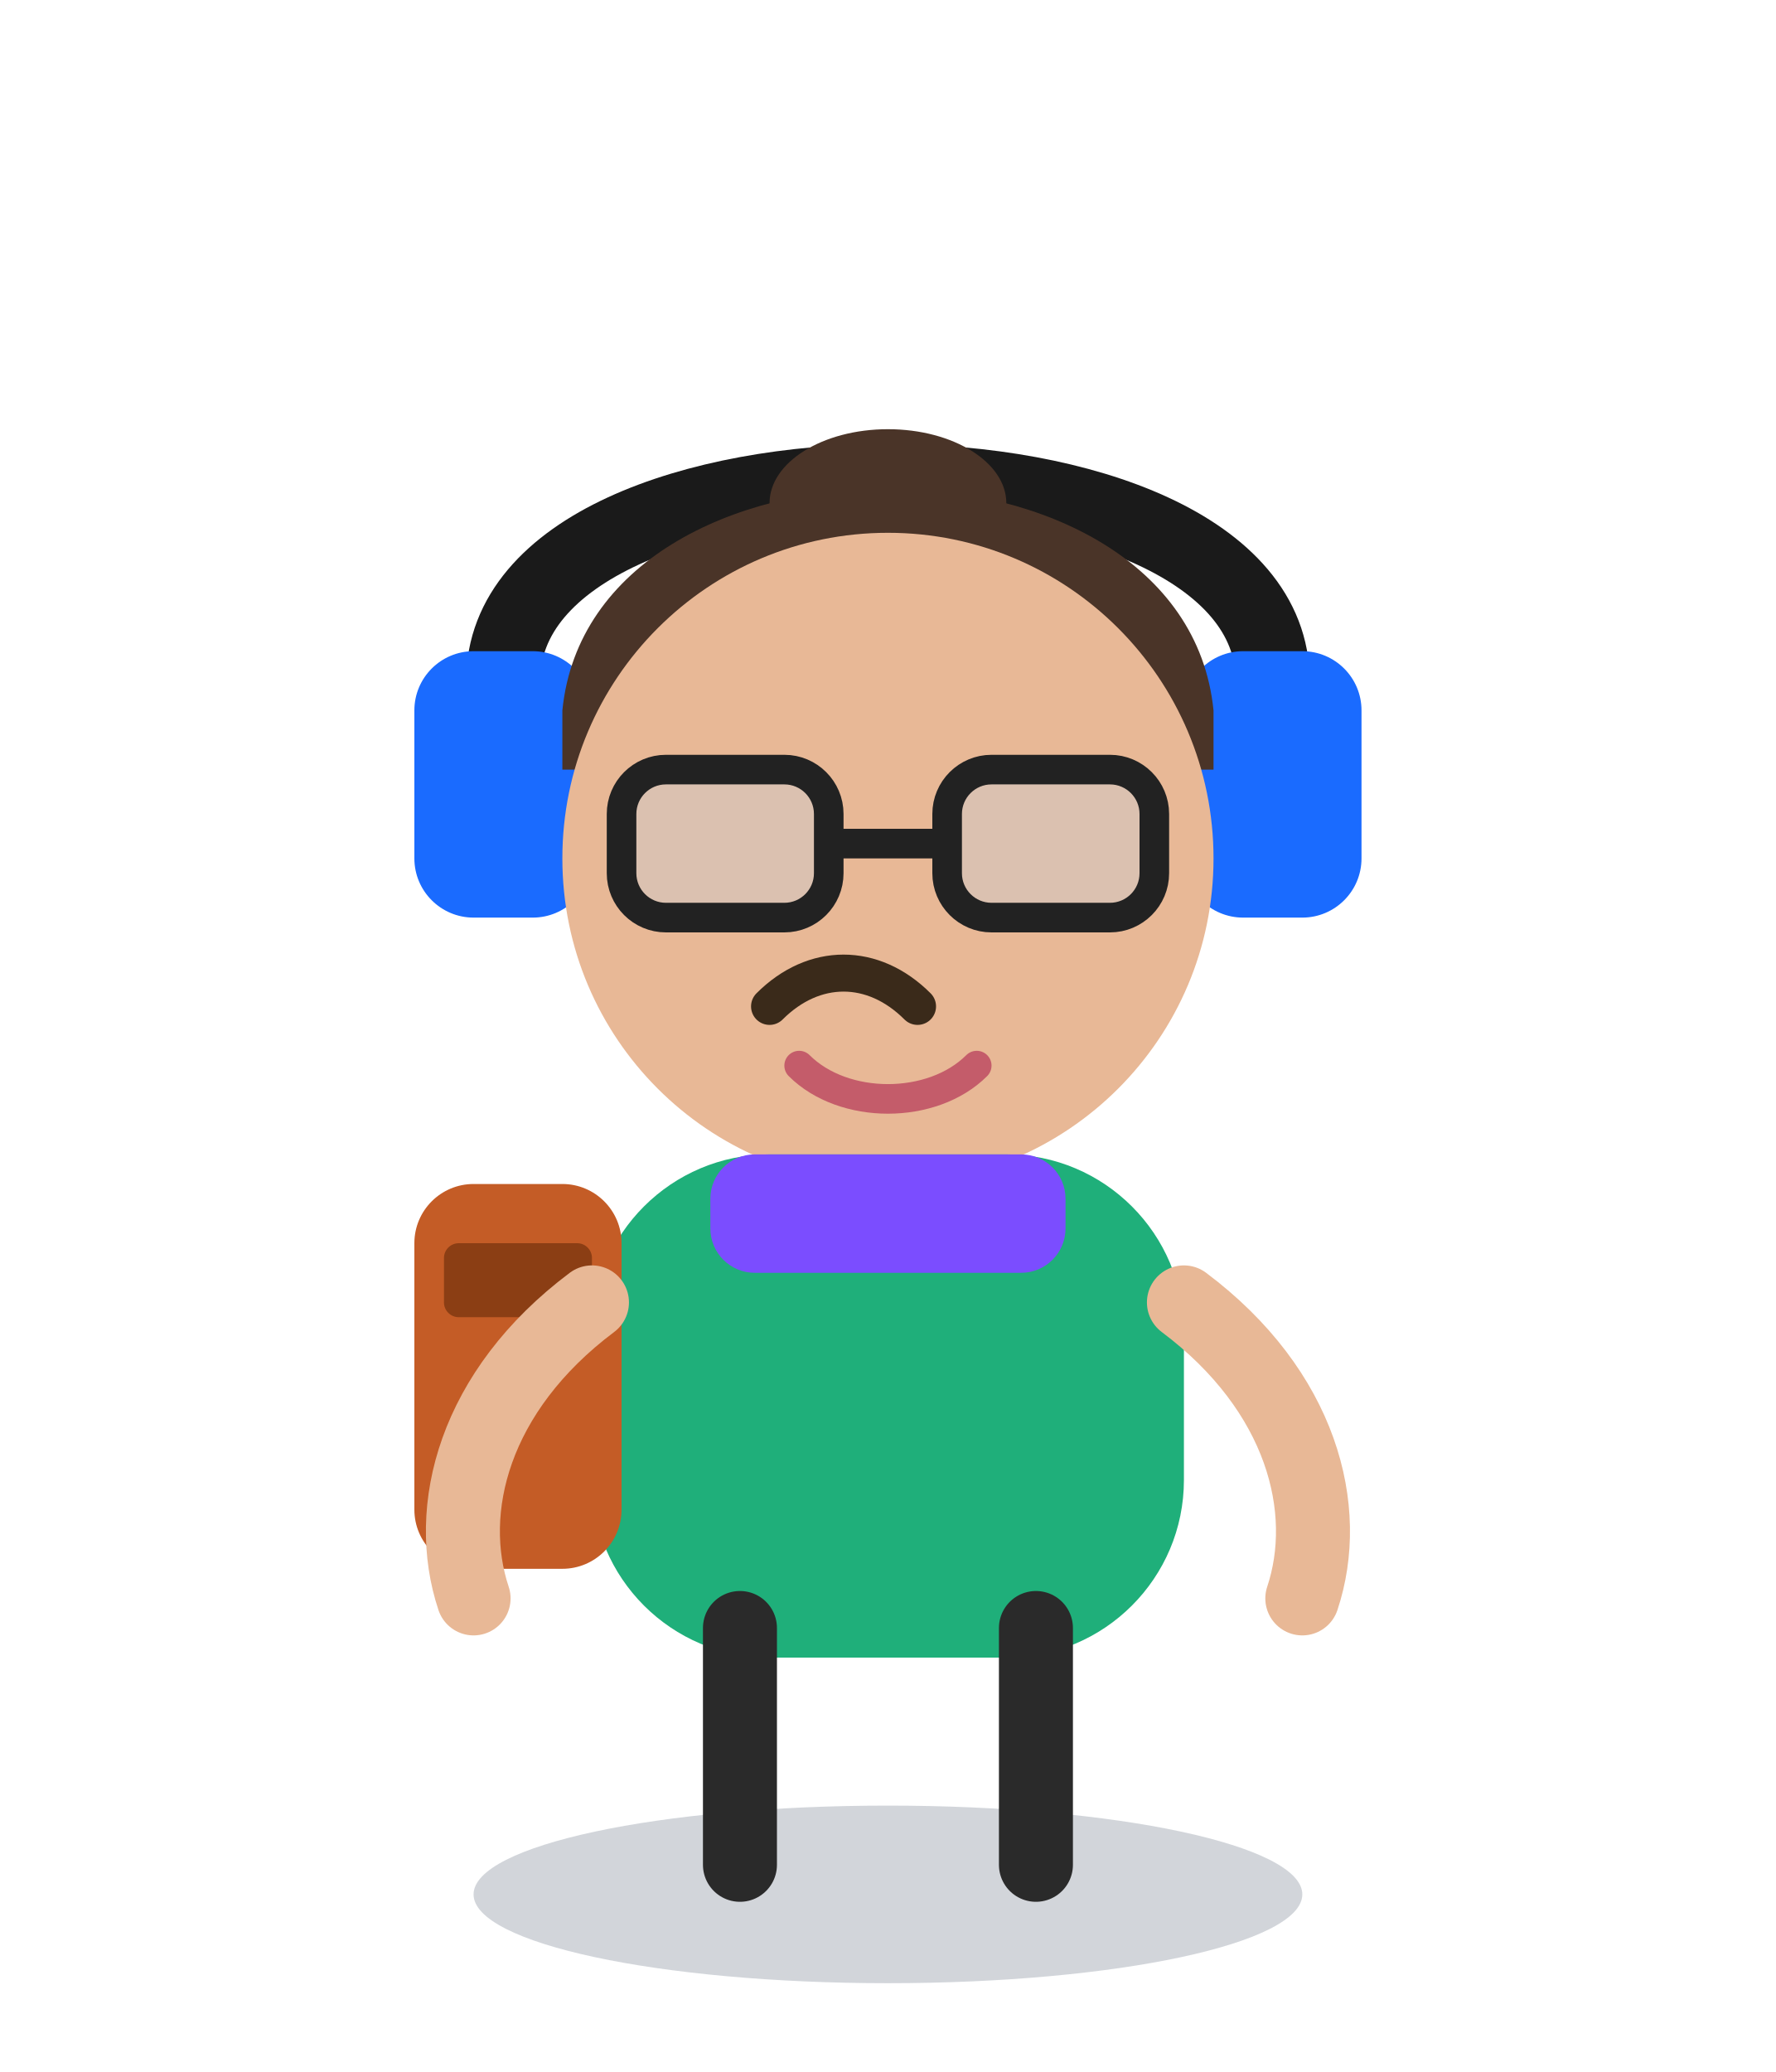
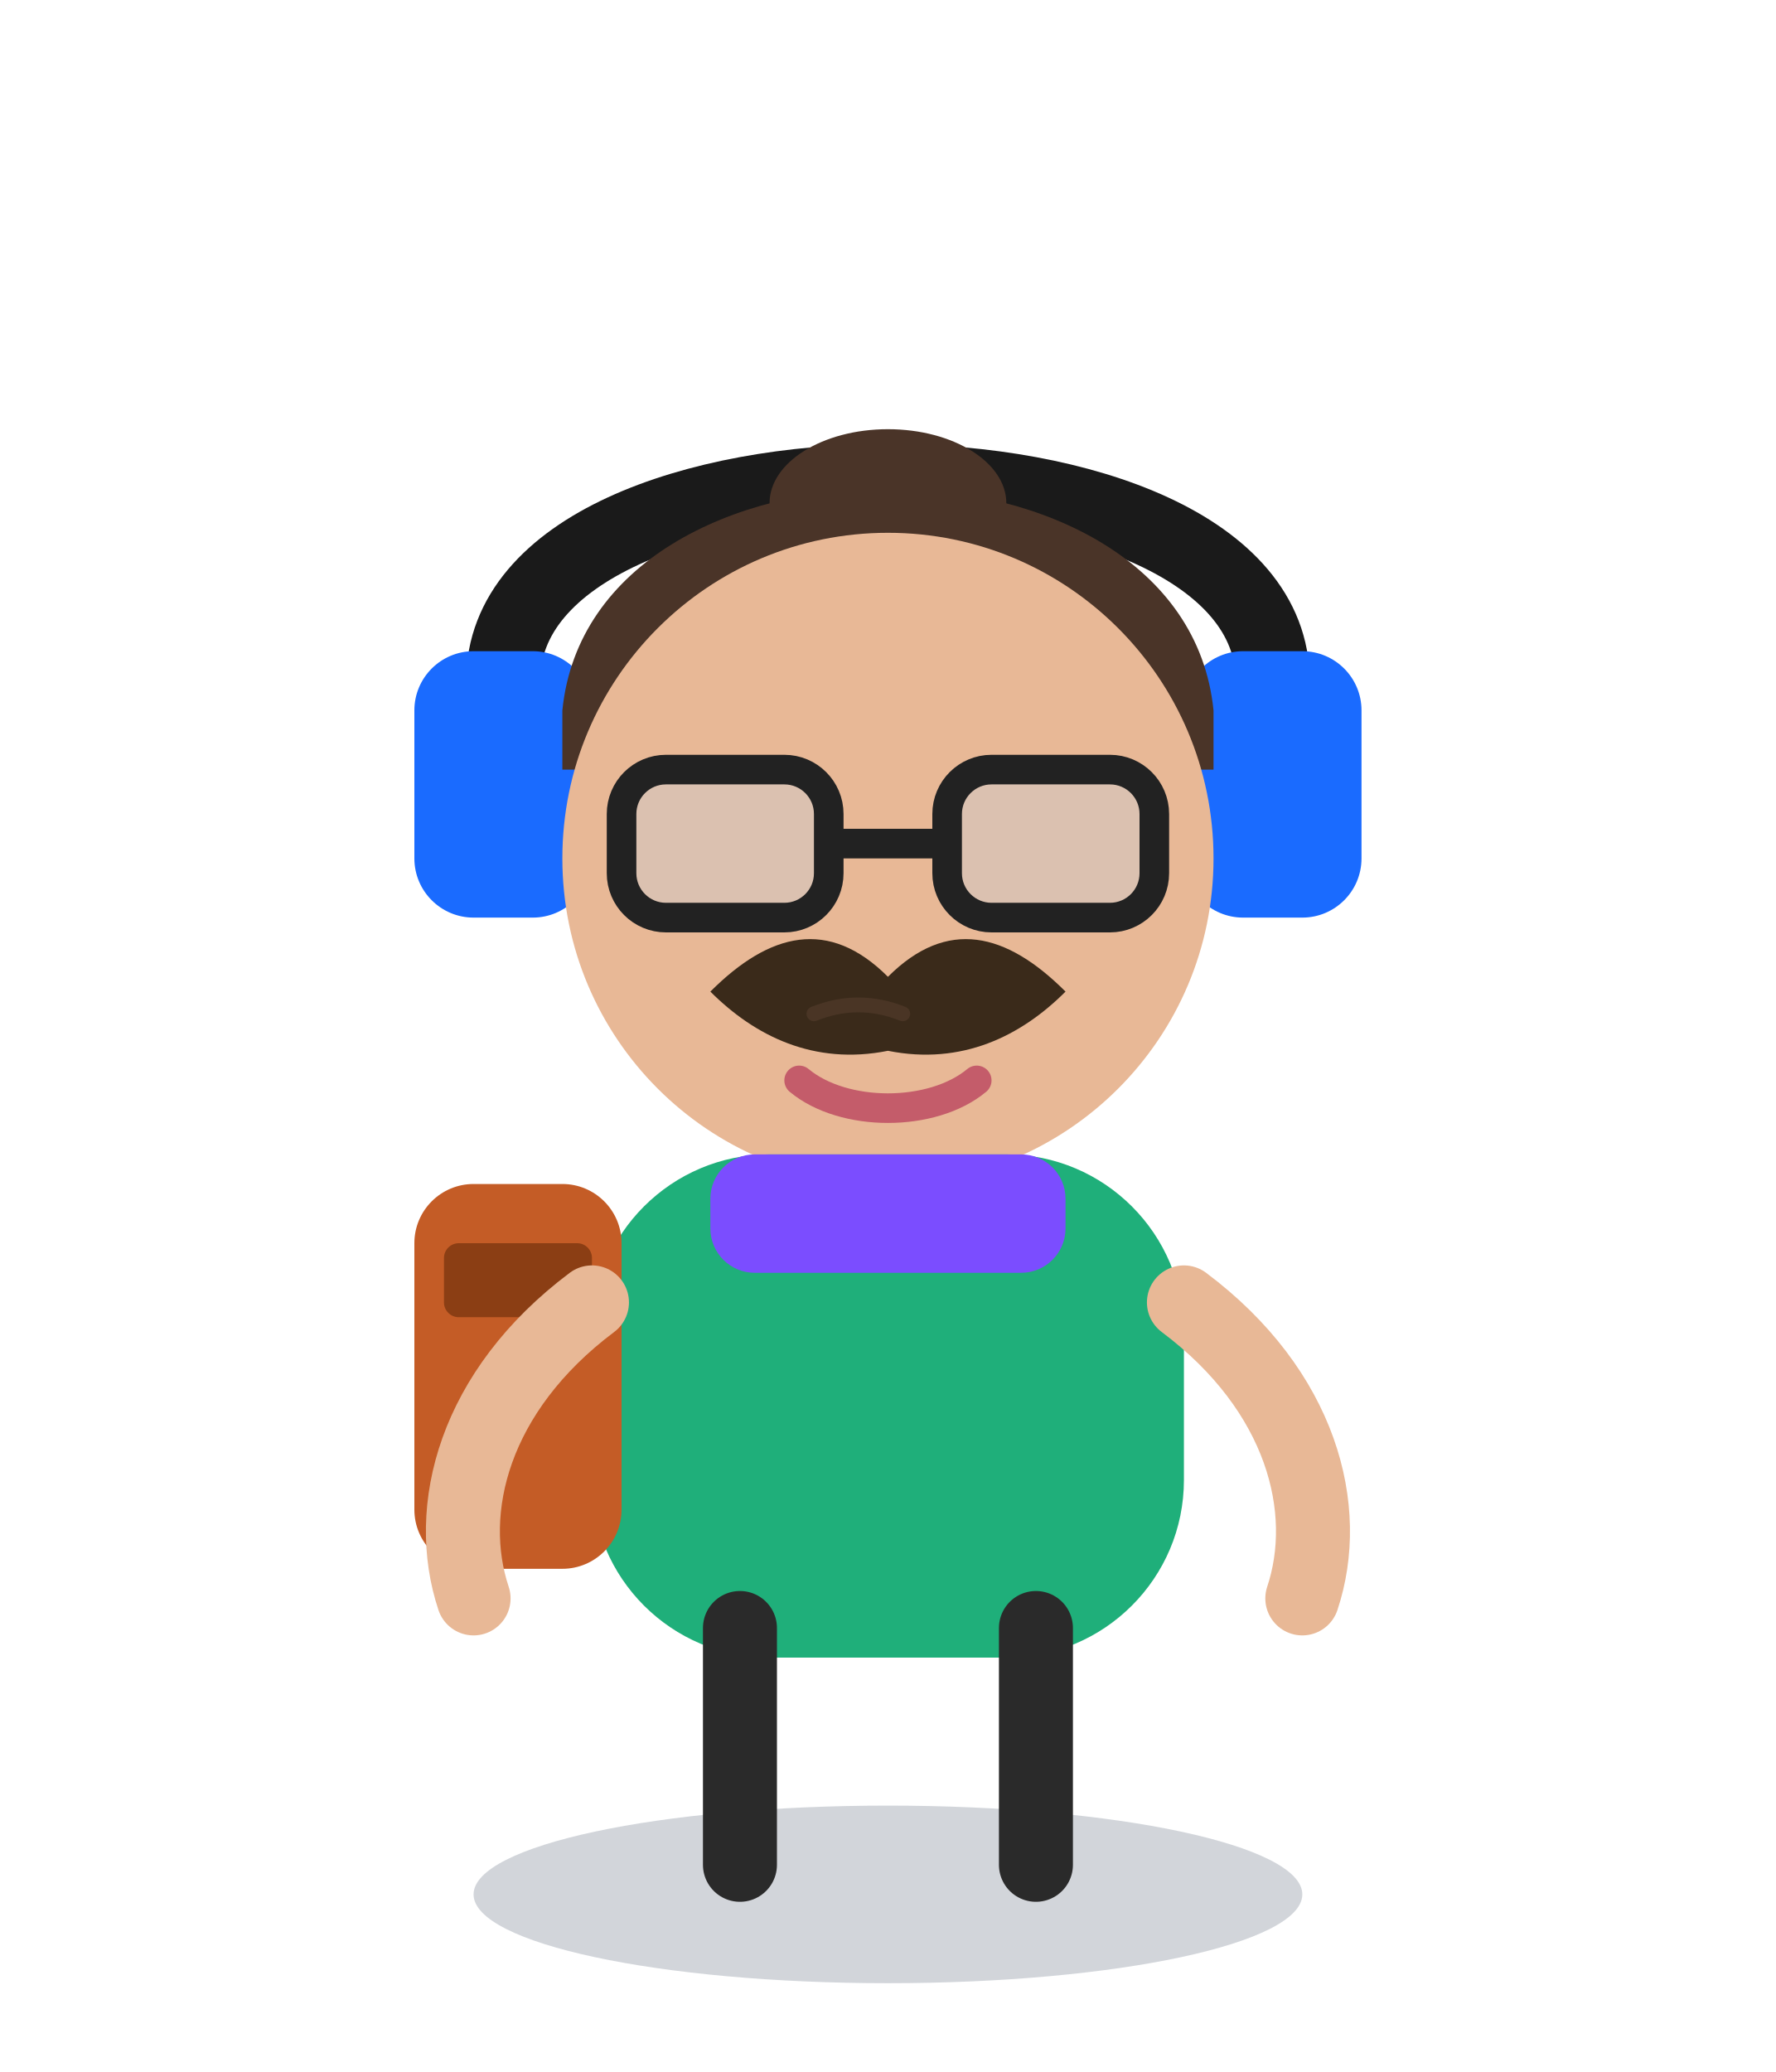
<svg xmlns="http://www.w3.org/2000/svg" viewBox="0 0 120 140" fill="none">
  <ellipse cx="60" cy="128" rx="28" ry="6" fill="#041833" opacity=".18" />
  <path d="M34 46c0-18 52-18 52 0" stroke="#1A1A1A" stroke-width="5" fill="none" />
  <rect x="28" y="44" width="12" height="18" rx="4" fill="#1A6BFF" />
  <rect x="80" y="44" width="12" height="18" rx="4" fill="#1A6BFF" />
  <path d="M38 48c2-20 42-20 44 0v4H38z" fill="#4A3428" />
  <ellipse cx="60" cy="34" rx="8" ry="5" fill="#4A3428" />
  <circle cx="60" cy="58" r="22" fill="#E8B896" />
  <rect x="42" y="52" width="14" height="10" rx="3" stroke="#222" stroke-width="2" fill="rgba(180,220,255,.25)" />
  <rect x="64" y="52" width="14" height="10" rx="3" stroke="#222" stroke-width="2" fill="rgba(180,220,255,.25)" />
  <path d="M56 57h8" stroke="#222" stroke-width="2" />
-   <path d="M52 68c3-3 7-3 10 0" stroke="#3A2A1A" stroke-width="2.5" stroke-linecap="round" />
-   <path d="M54 72c3 3 9 3 12 0" stroke="#C45C6A" stroke-width="2" stroke-linecap="round" />
+   <path d="M48 67c4-4 8-5 12-1 4-4 8-3 12 1-3 3-7 5-12 4-5 1-9-1-12-4z" fill="#3A2A1A" />
+   <path d="M55 68.5c2-.8 4-.8 6 0" stroke="#5A4030" stroke-width="1" stroke-linecap="round" opacity=".5" />
+   <path d="M54 73c3 2.5 9 2.5 12 0" stroke="#C45C6A" stroke-width="2" stroke-linecap="round" />
  <rect x="40" y="78" width="40" height="34" rx="12" fill="#1FAF7A" />
  <rect x="48" y="78" width="24" height="8" rx="3" fill="#7B4DFF" />
  <rect x="28" y="80" width="14" height="26" rx="4" fill="#C45C26" />
  <rect x="30" y="84" width="10" height="5" rx="1" fill="#8B3E14" />
  <path d="M40 88c-8 6-10 14-8 20" stroke="#E8B896" stroke-width="5" stroke-linecap="round" />
  <path d="M80 88c8 6 10 14 8 20" stroke="#E8B896" stroke-width="5" stroke-linecap="round" />
  <path d="M50 110v16M70 110v16" stroke="#2A2A2A" stroke-width="5" stroke-linecap="round" />
</svg>
